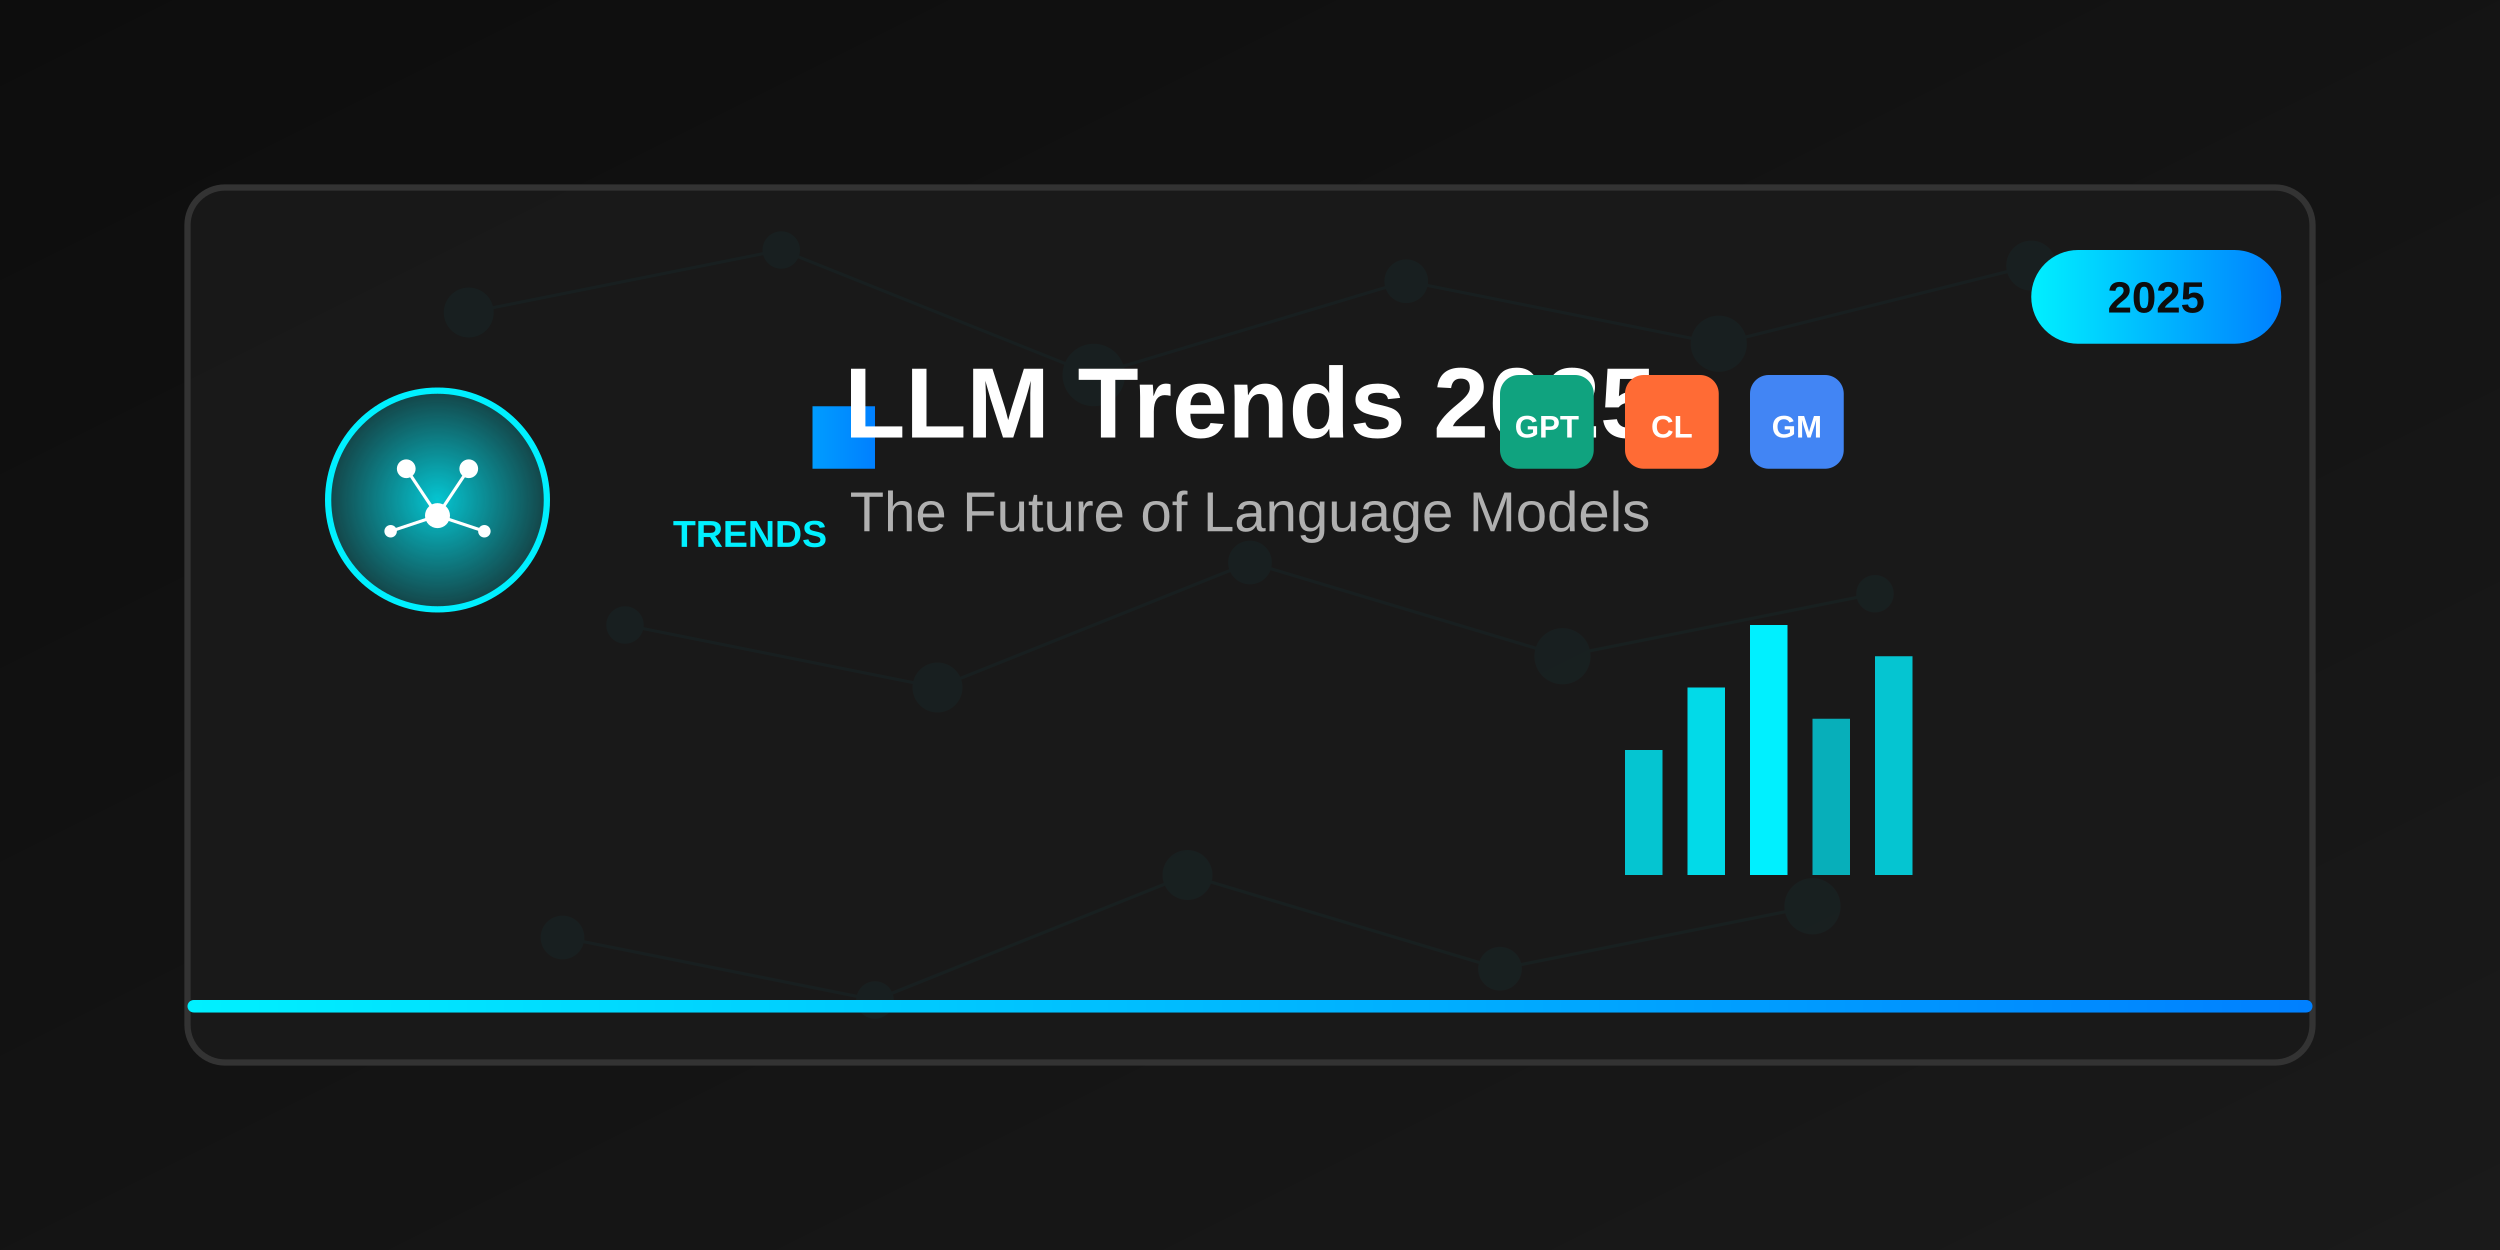
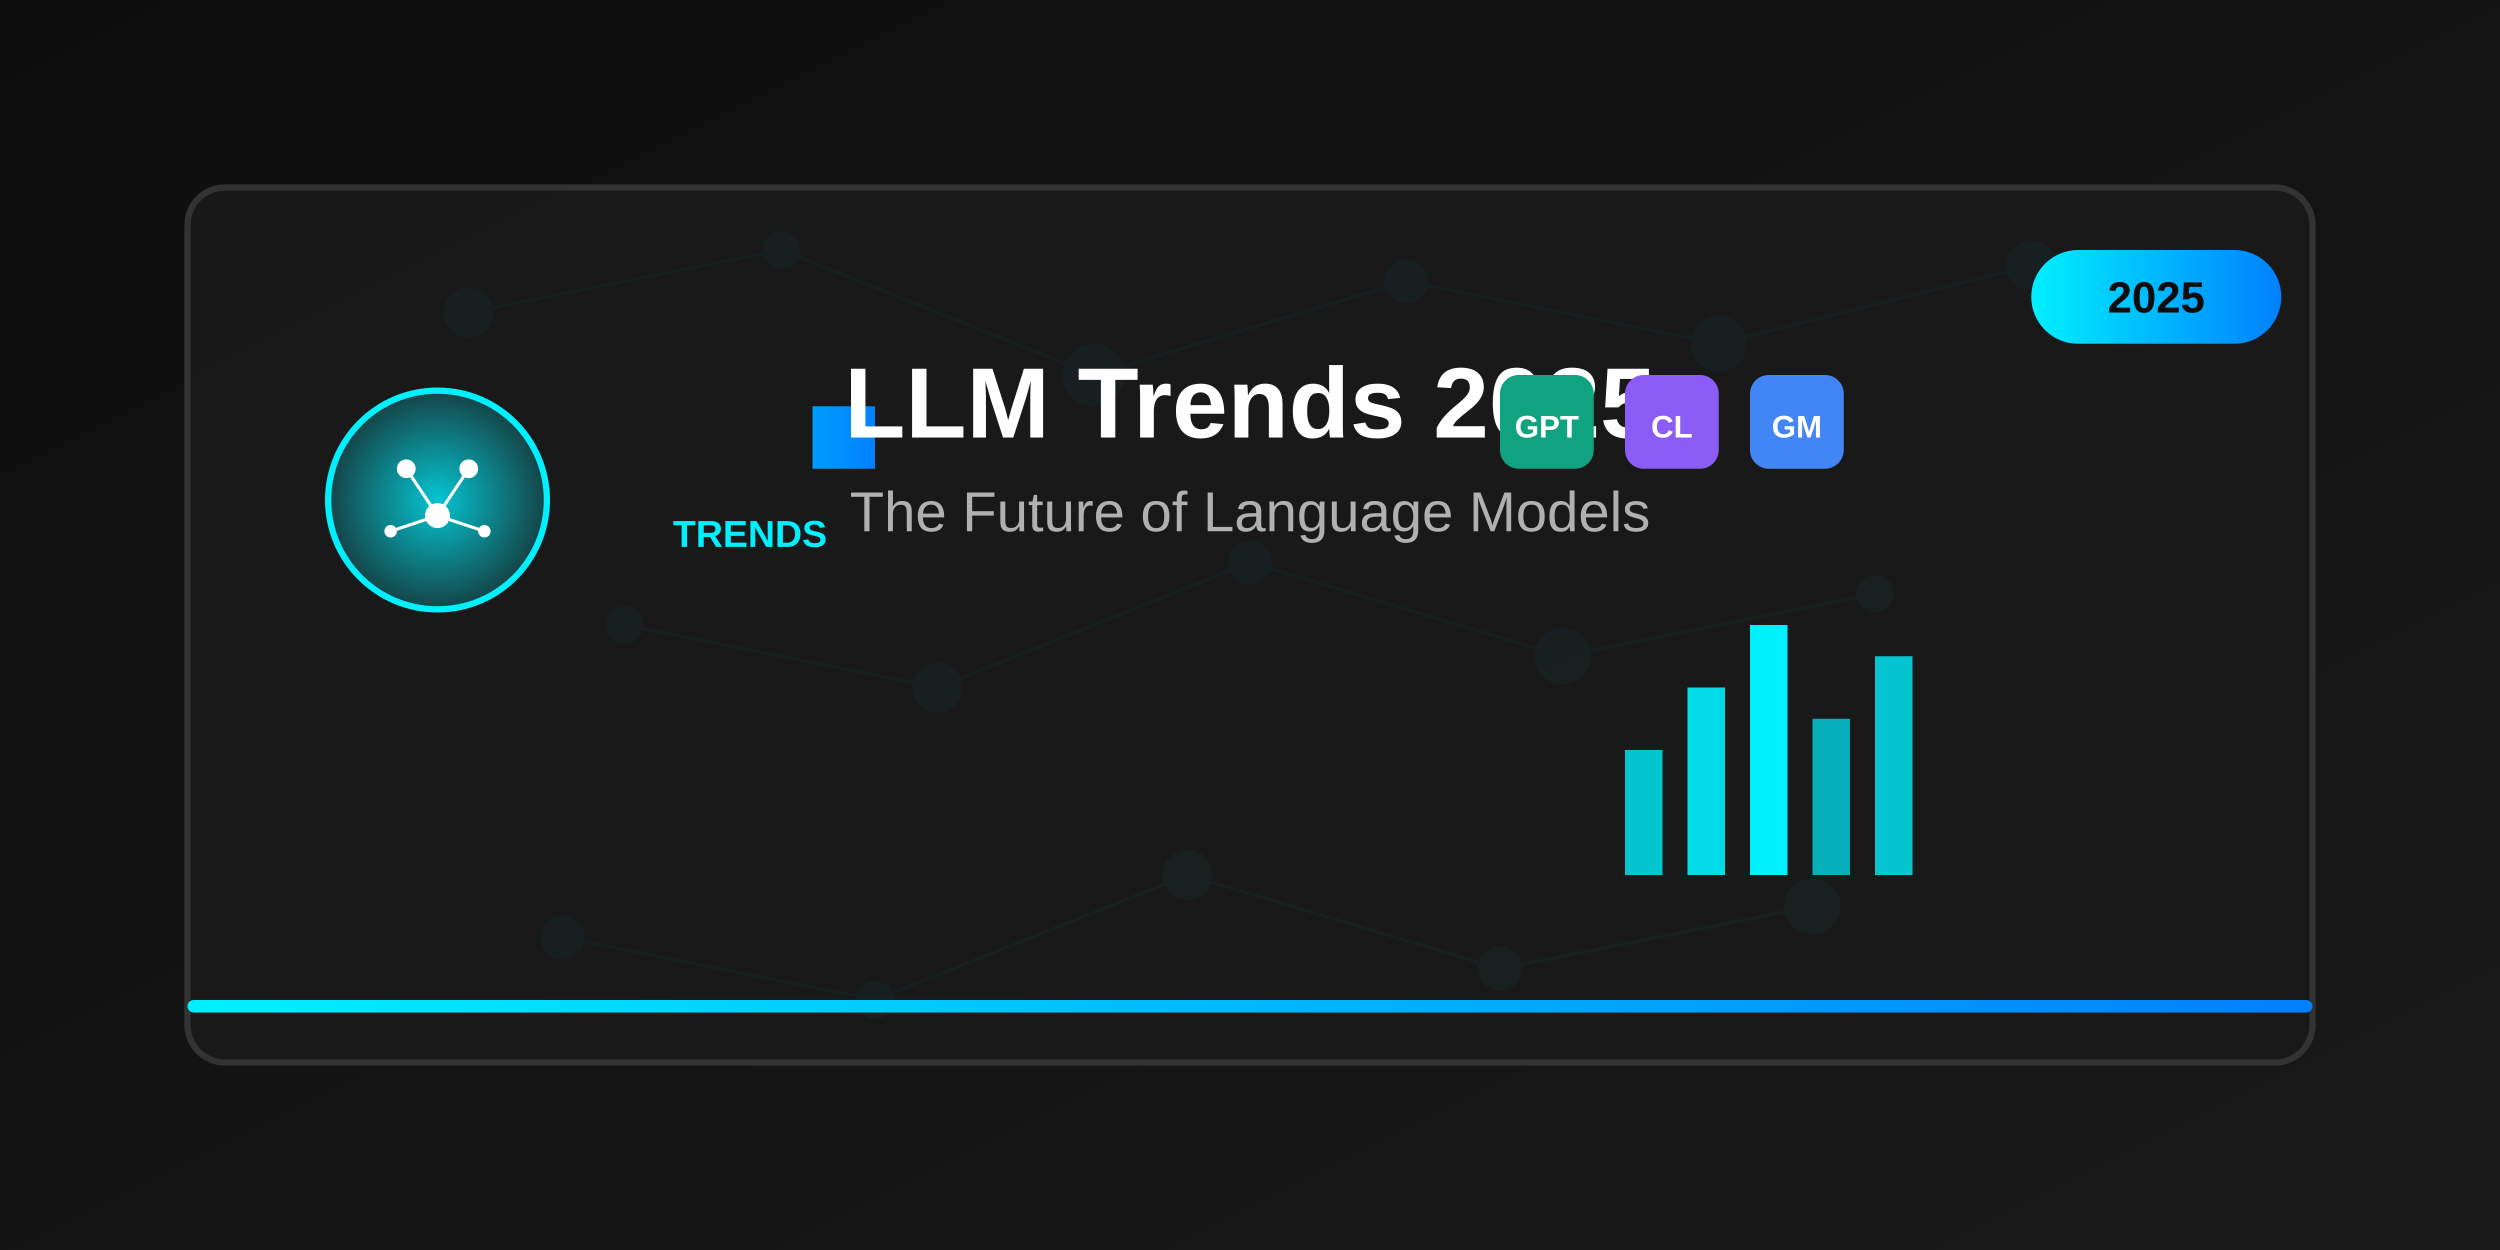
- <svg xmlns="http://www.w3.org/2000/svg" width="800" height="400" viewBox="0 0 800 400">
+ <svg xmlns="http://www.w3.org/2000/svg" viewBox="0 0 800 400">
  <defs>
    <linearGradient id="bgGradient" x1="0%" y1="0%" x2="100%" y2="100%">
      <stop offset="0%" style="stop-color:#0D0D0D;stop-opacity:1" />
      <stop offset="100%" style="stop-color:#1A1A1A;stop-opacity:1" />
    </linearGradient>
    <linearGradient id="accentGradient" x1="0%" y1="0%" x2="100%" y2="0%">
      <stop offset="0%" style="stop-color:#00F0FF;stop-opacity:1" />
      <stop offset="100%" style="stop-color:#0080FF;stop-opacity:1" />
    </linearGradient>
    <radialGradient id="nodeGradient" cx="50%" cy="50%" r="50%">
      <stop offset="0%" style="stop-color:#00F0FF;stop-opacity:0.8" />
      <stop offset="100%" style="stop-color:#00F0FF;stop-opacity:0.2" />
    </radialGradient>
  </defs>
  <rect width="800" height="400" fill="url(#bgGradient)" />
  <g opacity="0.3">
    <circle cx="150" cy="100" r="8" fill="#00F0FF" />
    <circle cx="250" cy="80" r="6" fill="#00F0FF" />
    <circle cx="350" cy="120" r="10" fill="#00F0FF" />
    <circle cx="450" cy="90" r="7" fill="#00F0FF" />
    <circle cx="550" cy="110" r="9" fill="#00F0FF" />
    <circle cx="650" cy="85" r="8" fill="#00F0FF" />
    <circle cx="200" cy="200" r="6" fill="#00F0FF" />
    <circle cx="300" cy="220" r="8" fill="#00F0FF" />
    <circle cx="400" cy="180" r="7" fill="#00F0FF" />
    <circle cx="500" cy="210" r="9" fill="#00F0FF" />
    <circle cx="600" cy="190" r="6" fill="#00F0FF" />
    <circle cx="180" cy="300" r="7" fill="#00F0FF" />
    <circle cx="280" cy="320" r="6" fill="#00F0FF" />
    <circle cx="380" cy="280" r="8" fill="#00F0FF" />
    <circle cx="480" cy="310" r="7" fill="#00F0FF" />
    <circle cx="580" cy="290" r="9" fill="#00F0FF" />
    <line x1="150" y1="100" x2="250" y2="80" stroke="#00F0FF" stroke-width="1" />
    <line x1="250" y1="80" x2="350" y2="120" stroke="#00F0FF" stroke-width="1" />
    <line x1="350" y1="120" x2="450" y2="90" stroke="#00F0FF" stroke-width="1" />
    <line x1="450" y1="90" x2="550" y2="110" stroke="#00F0FF" stroke-width="1" />
    <line x1="550" y1="110" x2="650" y2="85" stroke="#00F0FF" stroke-width="1" />
    <line x1="200" y1="200" x2="300" y2="220" stroke="#00F0FF" stroke-width="1" />
    <line x1="300" y1="220" x2="400" y2="180" stroke="#00F0FF" stroke-width="1" />
    <line x1="400" y1="180" x2="500" y2="210" stroke="#00F0FF" stroke-width="1" />
    <line x1="500" y1="210" x2="600" y2="190" stroke="#00F0FF" stroke-width="1" />
    <line x1="180" y1="300" x2="280" y2="320" stroke="#00F0FF" stroke-width="1" />
    <line x1="280" y1="320" x2="380" y2="280" stroke="#00F0FF" stroke-width="1" />
    <line x1="380" y1="280" x2="480" y2="310" stroke="#00F0FF" stroke-width="1" />
    <line x1="480" y1="310" x2="580" y2="290" stroke="#00F0FF" stroke-width="1" />
  </g>
  <rect x="60" y="60" width="680" height="280" rx="12" fill="rgba(26, 26, 26, 0.9)" stroke="#333" stroke-width="2" />
  <g transform="translate(100, 120)">
    <circle cx="40" cy="40" r="35" fill="url(#nodeGradient)" stroke="#00F0FF" stroke-width="2" />
    <circle cx="30" cy="30" r="3" fill="#FFFFFF" />
    <circle cx="50" cy="30" r="3" fill="#FFFFFF" />
    <circle cx="40" cy="45" r="4" fill="#FFFFFF" />
    <circle cx="25" cy="50" r="2" fill="#FFFFFF" />
    <circle cx="55" cy="50" r="2" fill="#FFFFFF" />
    <path d="M 30 30 L 40 45 L 50 30" stroke="#FFFFFF" stroke-width="1" fill="none" />
    <path d="M 25 50 L 40 45 L 55 50" stroke="#FFFFFF" stroke-width="1" fill="none" />
  </g>
  <g transform="translate(200, 140)">
    <path d="M 0 20 L 60 0 L 60 10 L 80 10 L 80 -10 L 60 -10 L 60 0" fill="url(#accentGradient)" />
    <text x="40" y="35" text-anchor="middle" fill="#00F0FF" font-family="Arial, sans-serif" font-size="12" font-weight="bold">TRENDS</text>
  </g>
  <text x="400" y="140" text-anchor="middle" fill="#FFFFFF" font-family="Arial, sans-serif" font-size="32" font-weight="bold">
    LLM Trends 2025
  </text>
  <text x="400" y="170" text-anchor="middle" fill="#B0B0B0" font-family="Arial, sans-serif" font-size="18">
    The Future of Language Models
  </text>
  <g transform="translate(480, 120)">
    <rect x="0" y="0" width="30" height="30" rx="6" fill="#10A37F" />
    <text x="15" y="20" text-anchor="middle" fill="#FFFFFF" font-family="Arial, sans-serif" font-size="10" font-weight="bold">GPT</text>
-     <rect x="40" y="0" width="30" height="30" rx="6" fill="#FF6B35" />
+     <rect x="40" y="0" width="30" height="30" rx="6" fill="#8b5cf6" />
    <text x="55" y="20" text-anchor="middle" fill="#FFFFFF" font-family="Arial, sans-serif" font-size="10" font-weight="bold">CL</text>
    <rect x="80" y="0" width="30" height="30" rx="6" fill="#4285F4" />
    <text x="95" y="20" text-anchor="middle" fill="#FFFFFF" font-family="Arial, sans-serif" font-size="10" font-weight="bold">GM</text>
  </g>
  <g transform="translate(520, 200)">
    <rect x="0" y="40" width="12" height="40" fill="#00F0FF" opacity="0.8" />
    <rect x="20" y="20" width="12" height="60" fill="#00F0FF" opacity="0.9" />
    <rect x="40" y="0" width="12" height="80" fill="#00F0FF" />
    <rect x="60" y="30" width="12" height="50" fill="#00F0FF" opacity="0.7" />
    <rect x="80" y="10" width="12" height="70" fill="#00F0FF" opacity="0.8" />
  </g>
  <rect x="60" y="320" width="680" height="4" fill="url(#accentGradient)" rx="2" />
  <rect x="650" y="80" width="80" height="30" rx="15" fill="url(#accentGradient)" />
  <text x="690" y="100" text-anchor="middle" fill="#0D0D0D" font-family="Arial, sans-serif" font-size="14" font-weight="bold">2025</text>
</svg>
